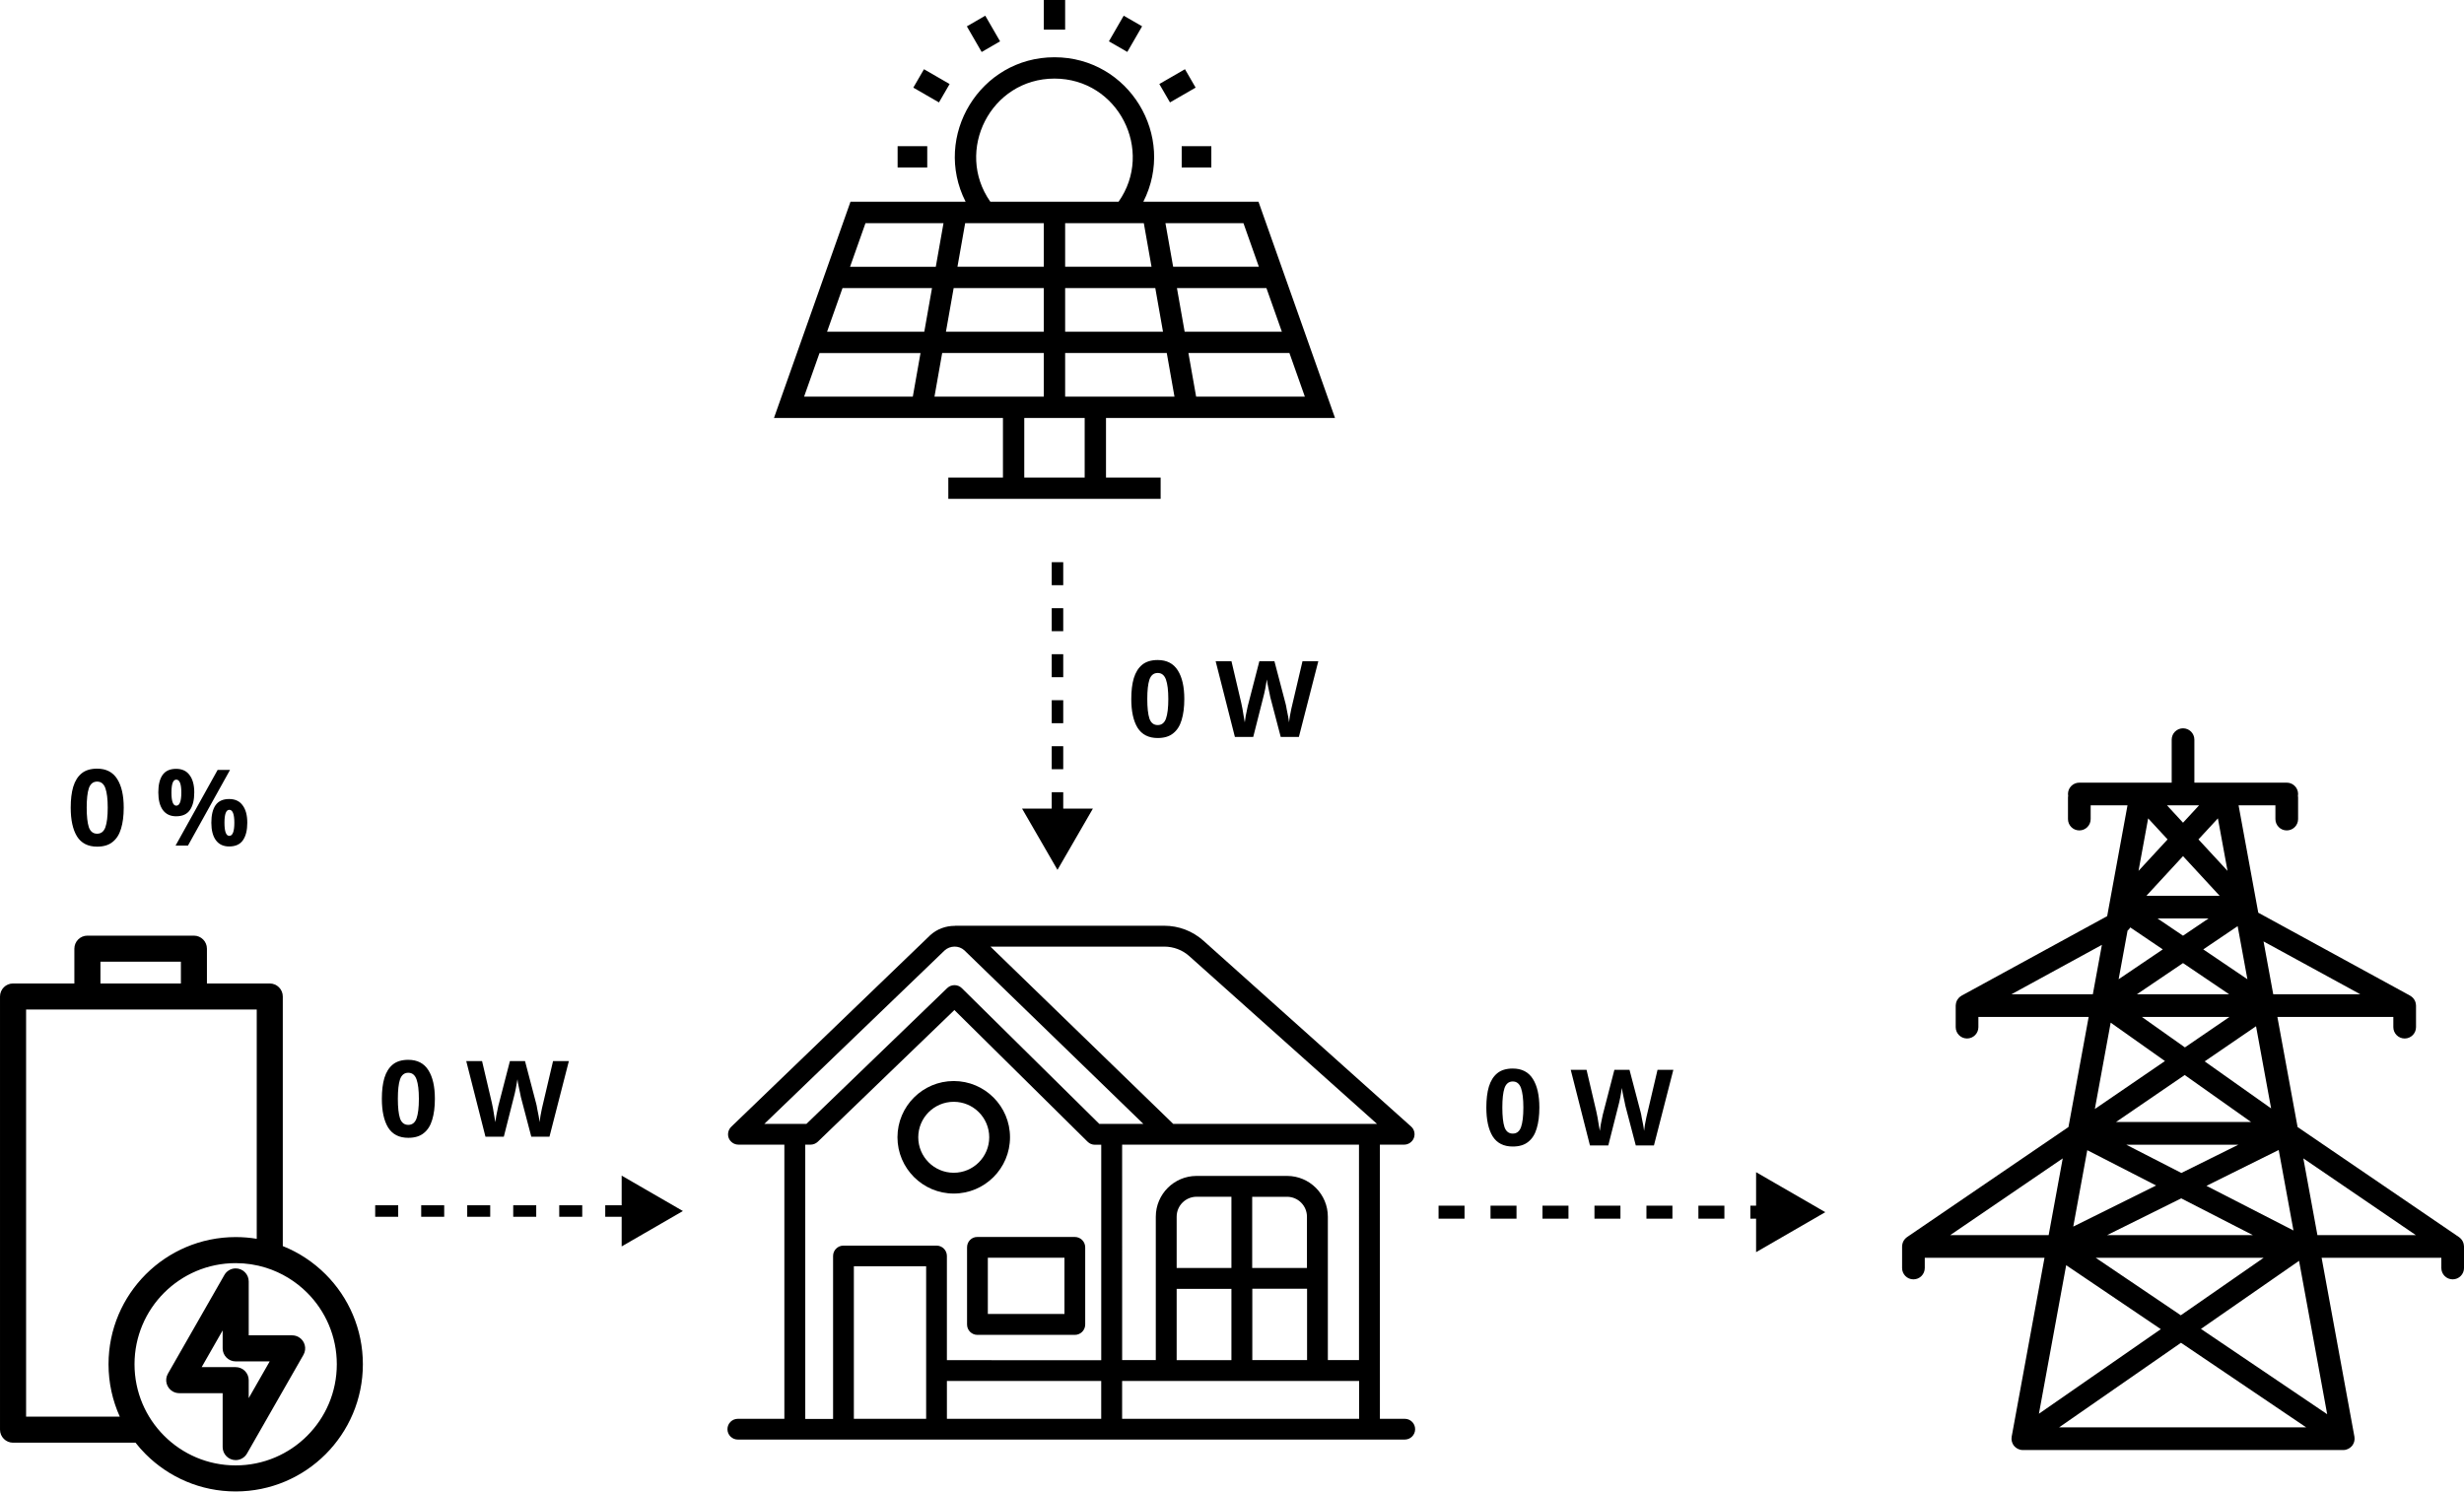
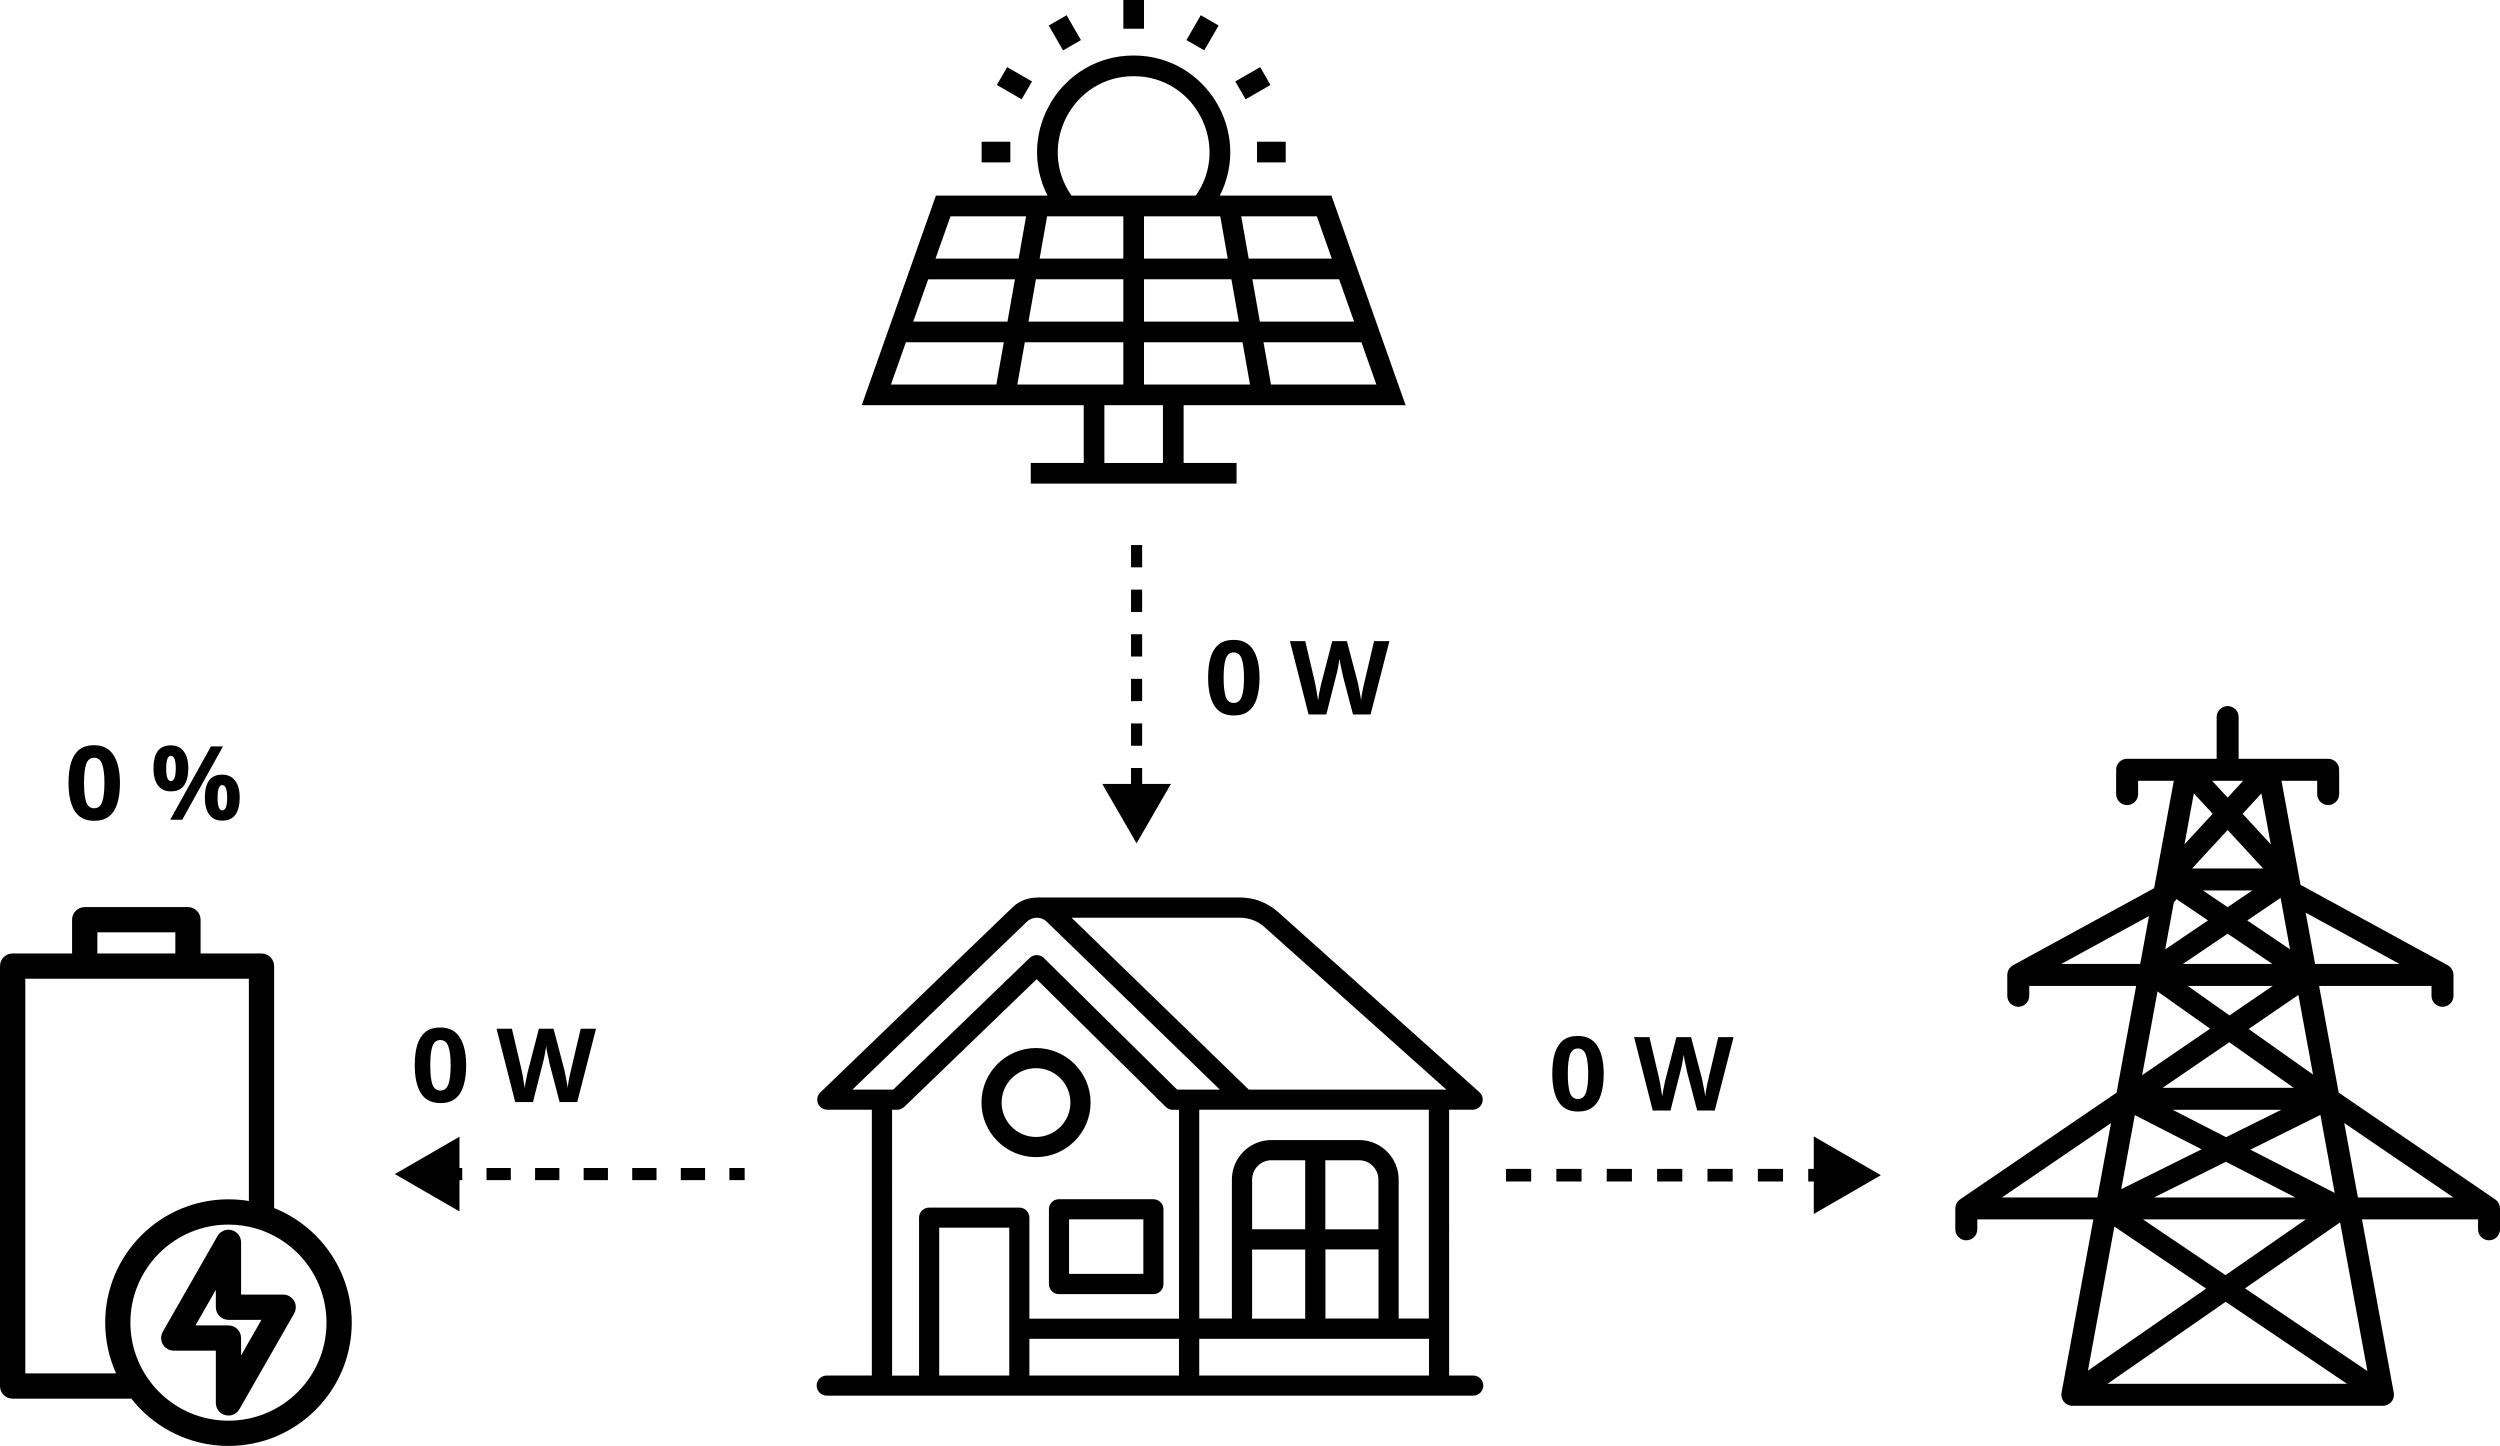
- <svg xmlns="http://www.w3.org/2000/svg" width="214.211" height="129.677" viewBox="0 0 214.211 129.677" version="1.1" id="svg1092" xml:space="preserve">
+ <svg xmlns="http://www.w3.org/2000/svg" width="224.211" height="129.677" viewBox="0 0 224.211 129.677" version="1.1" id="svg1092" xml:space="preserve">
  <defs id="defs1086">
    <marker style="overflow:visible" id="TriangleStart" refX="0" refY="0" orient="auto-start-reverse" markerWidth="5.324" markerHeight="6.155" viewBox="0 0 5.324 6.155" preserveAspectRatio="xMidYMid">
      <path transform="scale(0.5)" style="fill:context-stroke;fill-rule:evenodd;stroke:context-stroke;stroke-width:1pt" d="M 5.77,0 -2.88,5 V -5 Z" id="path135" />
    </marker>
    <marker style="overflow:visible" id="TriangleStart-3" refX="0" refY="0" orient="auto-start-reverse" markerWidth="5.324" markerHeight="6.155" viewBox="0 0 5.324 6.155" preserveAspectRatio="xMidYMid">
      <path transform="scale(0.5)" style="fill:context-stroke;fill-rule:evenodd;stroke:context-stroke;stroke-width:1pt" d="M 5.77,0 -2.88,5 V -5 Z" id="path135-6" />
    </marker>
-     <marker style="overflow:visible" id="TriangleStart-3-5" refX="0" refY="0" orient="auto-start-reverse" markerWidth="5.324" markerHeight="6.155" viewBox="0 0 5.324 6.155" preserveAspectRatio="xMidYMid">
-       <path transform="scale(0.5)" style="fill:context-stroke;fill-rule:evenodd;stroke:context-stroke;stroke-width:1pt" d="M 5.77,0 -2.88,5 V -5 Z" id="path135-6-3" />
-     </marker>
  </defs>
-   <g id="layer2" transform="translate(-4.525253,-7.261038)">
+   <g id="layer2" transform="translate(5.474747,-7.261038)">
    <path d="m 79.115,24.804 h 9.357 c -2.898,-5.714 1.248,-12.565 7.725,-12.565 6.477,0 10.623,6.85 7.725,12.565 h 10.013 l 6.651,18.796 h -19.909 v 5.181 h 4.75 v 1.854 H 86.968 v -1.854 h 4.75 V 43.601 H 71.812 L 78.463,24.804 Z M 97.125,7.261 v 2.576 h -1.854 v -2.576 z m -7.257,4.521 -1.287,-2.229 1.6,-0.927 1.287,2.229 z m -3.713,4.385 0.927,-1.6 -2.229,-1.287 -0.927,1.6 z m 23.679,5.657 v -1.854 h -2.576 v 1.854 z m -24.697,0 v -1.854 h -2.576 v 1.854 z m 23.332,-6.945 -0.927,-1.6 -2.229,1.287 0.927,1.6 z m -4.653,-5.332 -1.287,2.229 -1.6,-0.921 1.287,-2.229 z M 90.624,24.805 h 11.144 c 3.128,-4.444 -0.024,-10.711 -5.571,-10.711 -5.545,0 -8.7,6.266 -5.574,10.711 z m 2.947,23.977 h 5.252 V 43.601 H 93.572 Z M 106.63,41.747 105.96,37.954 h -8.835 v 3.792 h 9.506 z m -0.998,-5.646 -0.67,-3.792 h -7.837 v 3.792 z m -0.998,-5.646 -0.67,-3.792 h -6.839 v 3.792 z m 1.21,-3.792 0.67,3.792 h 7.453 l -1.341,-3.792 z m 1,5.646 0.67,3.792 h 8.451 l -1.341,-3.792 z m 0.998,5.646 0.67,3.792 h 9.452 l -1.341,-3.792 z m -12.572,3.792 v -3.792 h -8.835 l -0.67,3.792 h 9.506 z m 0,-5.646 v -3.792 h -7.837 l -0.67,3.792 z m 0,-5.646 v -3.792 h -6.837 l -0.67,3.792 z m -11.388,11.293 0.67,-3.792 h -8.781 l -1.341,3.792 z m 0.998,-5.646 0.67,-3.792 h -7.781 l -1.341,3.792 z m 1,-5.646 0.67,-3.792 h -6.783 l -1.341,3.792 z" fill-rule="evenodd" id="path227" style="stroke-width:0.552" />
    <path d="m 88.597,115.715 v 6.709 c 0,0.5 0.405,0.902 0.902,0.902 H 97.967 c 0.5,0 0.902,-0.405 0.902,-0.902 v -6.709 c 0,-0.5 -0.405,-0.902 -0.902,-0.902 h -8.468 c -0.497,-0.012 -0.902,0.393 -0.902,0.902 z m 1.807,0.902 h 6.661 v 4.892 h -6.661 z" id="path482" style="stroke-width:0.621" />
    <path d="m 87.44,111.038 c 2.7,0 4.892,-2.193 4.892,-4.892 0,-2.7 -2.193,-4.892 -4.892,-4.892 -2.7,0 -4.892,2.193 -4.892,4.892 0,2.69 2.193,4.892 4.892,4.892 z m 0,-7.978 c 1.703,0 3.085,1.383 3.085,3.085 0,1.703 -1.383,3.085 -3.085,3.085 -1.703,0 -3.085,-1.383 -3.085,-3.085 0,-1.703 1.383,-3.085 3.085,-3.085 z" id="path484" style="stroke-width:0.621" />
    <path d="m 126.653,130.626 h -2.164 l -0.002,-23.84 h 2.108 c 0.376,0 0.715,-0.235 0.847,-0.582 0.131,-0.349 0.039,-0.752 -0.245,-0.997 L 109.144,89.05 c -0.941,-0.837 -2.144,-1.298 -3.405,-1.298 H 87.581 c -0.019,0 -0.039,0.01 -0.056,0.01 -0.762,0 -1.533,0.264 -2.134,0.817 l -17.294,16.653 c -0.264,0.255 -0.349,0.65 -0.216,0.987 0.141,0.34 0.471,0.565 0.837,0.565 h 3.997 v 23.84 H 68.669 c -0.5,0 -0.902,0.405 -0.902,0.902 0,0.5 0.405,0.902 0.902,0.902 h 57.981 c 0.5,0 0.902,-0.405 0.902,-0.902 0.002,-0.5 -0.403,-0.902 -0.9,-0.902 z m -41.612,0 h -6.284 v -13.265 h 6.284 z m 1.805,-3.294 h 13.415 v 3.294 H 86.846 Z m 15.232,0 h 20.605 v 3.294 h -20.605 z m 14.337,-16.013 c 0.961,0 1.732,0.781 1.732,1.732 v 4.46 h -4.761 v -6.192 z m 1.742,14.196 h -4.761 v -6.2 h 4.761 z m -6.576,-8.007 h -4.761 v -4.46 c 0,-0.961 0.781,-1.732 1.732,-1.732 h 3.029 z m -4.761,1.817 h 4.761 v 6.2 h -4.761 z m 15.863,6.19 h -2.719 v -12.464 c 0,-1.957 -1.591,-3.546 -3.546,-3.546 h -7.866 c -1.957,0 -3.546,1.591 -3.546,3.546 v 12.464 h -2.925 l -0.002,-18.73 h 20.592 l 0.002,18.73 z M 107.93,90.406 124.235,104.979 H 106.519 L 90.63,89.567 h 15.108 c 0.81,0 1.591,0.293 2.193,0.839 z M 86.639,89.907 c 0.49,-0.451 1.252,-0.451 1.722,-0.019 l 15.562,15.092 h -3.83 L 88.145,93.181 c -0.349,-0.349 -0.912,-0.349 -1.271,-0.01 L 74.635,104.979 h -3.66 z m -12.108,16.879 h 0.461 c 0.235,0 0.461,-0.095 0.631,-0.255 l 11.873,-11.449 11.581,11.449 c 0.17,0.17 0.395,0.264 0.64,0.264 h 0.546 v 18.732 l -13.418,-0.002 v -9.059 c 0,-0.5 -0.405,-0.902 -0.902,-0.902 h -8.091 c -0.5,0 -0.902,0.405 -0.902,0.902 v 14.167 h -2.418 z" id="path486" style="stroke-width:0.621" />
    <path d="m 218.733,115.625 c -1.6e-4,-0.011 -0.003,-0.022 -0.003,-0.033 -0.004,-0.086 -0.02,-0.169 -0.045,-0.248 -0.005,-0.016 -0.009,-0.032 -0.015,-0.048 -0.032,-0.086 -0.075,-0.165 -0.128,-0.237 -0.01,-0.013 -0.021,-0.025 -0.031,-0.037 -0.06,-0.073 -0.127,-0.14 -0.205,-0.194 -9.2e-4,-6.5e-4 -0.002,-0.002 -0.002,-0.002 l -0.002,-0.001 c -0.001,-9.2e-4 -0.003,-0.002 -0.004,-0.003 l -14.029,-9.567 -1.756,-9.572 h 10.08 v 0.887 c 0,0.545 0.442,0.986 0.986,0.986 0.544,0 0.986,-0.441 0.986,-0.986 v -1.873 c 0,-0.019 -0.005,-0.038 -0.006,-0.057 -0.001,-0.02 -0.004,-0.039 -0.006,-0.059 -0.011,-0.097 -0.033,-0.19 -0.07,-0.276 -0.001,-0.003 -0.004,-0.006 -0.005,-0.009 -0.039,-0.087 -0.092,-0.166 -0.153,-0.238 -0.01,-0.012 -0.018,-0.023 -0.029,-0.035 -0.066,-0.07 -0.142,-0.129 -0.225,-0.177 -0.008,-0.004 -0.012,-0.012 -0.02,-0.016 l -13.2,-7.212 -1.712,-9.334 h 3.202 v 1.194 c 0,0.545 0.442,0.986 0.986,0.986 0.544,0 0.986,-0.441 0.986,-0.986 v -1.873 c 0,-0.053 -0.007,-0.103 -0.015,-0.154 0.008,-0.05 0.015,-0.101 0.015,-0.154 0,-0.545 -0.442,-0.986 -0.986,-0.986 h -5.371 -2.66 v -3.739 c 0,-0.545 -0.441,-0.986 -0.986,-0.986 -0.545,0 -0.986,0.441 -0.986,0.986 v 3.739 h -2.659 -5.371 c -0.545,0 -0.986,0.441 -0.986,0.986 0,0.053 0.007,0.103 0.015,0.154 -0.008,0.05 -0.015,0.101 -0.015,0.154 v 1.873 c 0,0.545 0.441,0.986 0.986,0.986 0.545,0 0.986,-0.441 0.986,-0.986 v -1.194 h 3.202 l -1.767,9.633 -12.654,6.913 c -0.008,0.004 -0.013,0.012 -0.021,0.016 -0.083,0.048 -0.159,0.107 -0.224,0.177 -0.011,0.011 -0.019,0.024 -0.029,0.036 -0.061,0.071 -0.113,0.149 -0.152,0.236 -0.002,0.004 -0.004,0.007 -0.006,0.011 -0.037,0.086 -0.058,0.179 -0.07,0.275 -0.002,0.02 -0.005,0.039 -0.006,0.059 -0.001,0.019 -0.006,0.037 -0.006,0.056 v 1.873 c 0,0.545 0.441,0.986 0.986,0.986 0.545,0 0.986,-0.441 0.986,-0.986 V 95.681 h 9.587 l -1.756,9.572 -14.03,9.568 c -6.6e-4,4.8e-4 -10e-4,9.2e-4 -0.002,0.001 l -0.003,0.002 c -0.001,9.8e-4 -0.002,0.002 -0.004,0.004 -0.077,0.053 -0.144,0.12 -0.203,0.193 -0.011,0.013 -0.022,0.025 -0.031,0.038 -0.053,0.072 -0.096,0.152 -0.127,0.237 -0.006,0.016 -0.01,0.033 -0.015,0.049 -0.025,0.079 -0.041,0.161 -0.045,0.247 -5.2e-4,0.011 -0.003,0.022 -0.003,0.033 -8e-5,0.005 -10e-4,0.009 -10e-4,0.014 v 1.873 c 0,0.545 0.441,0.986 0.986,0.986 0.545,0 0.986,-0.441 0.986,-0.986 v -0.887 h 10.408 l -2.853,15.552 c -1.2e-4,6.6e-4 -4e-5,0.001 -1.6e-4,0.002 -0.012,0.067 -0.016,0.135 -0.014,0.203 6e-4,0.022 0.005,0.043 0.007,0.064 0.004,0.046 0.01,0.092 0.021,0.138 0.006,0.025 0.015,0.049 0.023,0.073 0.013,0.04 0.027,0.08 0.045,0.118 0.013,0.026 0.028,0.051 0.042,0.076 0.013,0.021 0.022,0.044 0.036,0.065 0.008,0.011 0.018,0.019 0.027,0.03 0.01,0.013 0.016,0.027 0.026,0.039 0.02,0.024 0.045,0.043 0.067,0.064 0.022,0.022 0.044,0.045 0.068,0.065 0.036,0.029 0.075,0.053 0.114,0.077 0.025,0.015 0.049,0.033 0.075,0.045 0.047,0.023 0.097,0.039 0.148,0.055 0.021,0.006 0.041,0.016 0.062,0.021 0.073,0.017 0.147,0.027 0.224,0.027 h 13.927 13.927 c 0.077,0 0.152,-0.01 0.225,-0.027 0.024,-0.006 0.045,-0.016 0.069,-0.024 0.049,-0.015 0.097,-0.031 0.142,-0.053 0.027,-0.013 0.052,-0.032 0.078,-0.048 0.038,-0.024 0.076,-0.048 0.112,-0.077 0.025,-0.021 0.047,-0.044 0.07,-0.067 0.02,-0.02 0.043,-0.037 0.062,-0.059 0.012,-0.014 0.019,-0.031 0.03,-0.045 0.009,-0.012 0.021,-0.021 0.03,-0.034 0.013,-0.019 0.02,-0.039 0.032,-0.059 0.015,-0.025 0.029,-0.051 0.042,-0.077 0.018,-0.038 0.032,-0.078 0.045,-0.117 0.008,-0.025 0.016,-0.049 0.022,-0.074 0.011,-0.045 0.016,-0.09 0.02,-0.135 0.002,-0.022 0.006,-0.045 0.007,-0.067 0.001,-0.056 -0.004,-0.111 -0.012,-0.166 -0.002,-0.011 -3.2e-4,-0.023 -0.002,-0.034 l -2.852,-15.552 h 10.408 v 0.887 c 0,0.545 0.442,0.986 0.986,0.986 0.544,0 0.986,-0.441 0.986,-0.986 v -1.873 c 0,-0.005 -0.001,-0.009 -0.001,-0.014 z m -24.423,15.744 H 183.533 l 10.599,-7.357 10.886,7.357 z m 0,-54.085 h 1.393 l -1.393,1.509 -1.393,-1.509 z m 4.811,29.506 -4.955,2.458 -4.792,-2.458 z m -10.64,-1.972 5.974,-4.086 5.773,4.086 z m 7.71,-5.273 4.466,-3.054 1.31,7.143 z m 2.157,-3.864 -3.874,2.649 -3.743,-2.649 z m -8.047,-1.972 4.008,-2.71 4.008,2.71 z m 5.768,-3.9 2.99,-2.022 0.847,4.617 z m 0.458,-2.69 -2.218,1.499 -2.218,-1.499 z m -5.401,-1.972 3.183,-3.448 3.183,3.448 z m 4.525,-4.901 1.69,-1.83 0.838,4.567 z m -2.684,-1.21e-4 -2.527,2.737 0.838,-4.567 z m -3.479,7.929 c 0.098,-0.078 0.176,-0.172 0.236,-0.276 l 2.825,1.91 -3.837,2.594 z m -1.468,8.003 4.718,3.339 -6.095,4.169 z m 3.95,14.159 -7.203,3.573 1.218,-6.643 z m 8.638,6.288 h 0.708 l -7.2,4.997 -7.395,-4.997 h 1.289 z m -12.598,-1.972 h -0.303 l 6.444,-3.197 6.232,3.197 z m 4.368,8.175 -10.596,7.354 2.369,-12.914 z m 3.489,-0.021 8.529,-5.92 2.446,13.337 z m 0.479,-12.44 6.282,-3.117 1.283,6.998 z M 209.718,93.709 h -7.566 l -0.843,-4.594 z m -22.461,-4.295 -0.788,4.295 H 179.395 Z M 174.068,114.653 l 9.784,-6.672 -1.224,6.672 z m 31.925,0 -1.224,-6.673 9.784,6.673 z" id="path538" style="stroke-width:0.657" />
-     <path d="M 16.311,132.7 H 5.659 c -0.624,0 -1.133,-0.507 -1.133,-1.133 V 93.905 c 0,-0.626 0.507,-1.133 1.133,-1.133 h 5.331 v -3.026 c 0,-0.624 0.507,-1.133 1.133,-1.133 h 9.259 c 0.624,0 1.133,0.507 1.133,1.133 v 3.026 h 5.462 c 0.624,0 1.133,0.507 1.133,1.133 v 21.7 c 1.407,0.561 2.671,1.403 3.724,2.456 2.001,2.001 3.238,4.765 3.238,7.82 0,3.053 -1.239,5.817 -3.238,7.82 -2.001,2.001 -4.765,3.238 -7.82,3.238 -3.053,0 -5.817,-1.237 -7.82,-3.238 -0.316,-0.316 -0.611,-0.648 -0.885,-0.998 z m 7.571,-9.762 -1.825,3.192 h 2.957 c 0.626,0 1.133,0.507 1.133,1.133 v 1.561 l 1.825,-3.192 h -2.957 c -0.624,0 -1.133,-0.507 -1.133,-1.133 z m -4.759,3.762 4.882,-8.535 c 0.187,-0.366 0.57,-0.619 1.01,-0.619 0.626,0 1.133,0.507 1.133,1.133 v 4.687 h 3.776 c 0.191,0 0.384,0.048 0.563,0.15 0.542,0.31 0.73,1.002 0.42,1.544 l -4.882,8.535 c -0.187,0.366 -0.57,0.619 -1.01,0.619 -0.624,0 -1.133,-0.507 -1.133,-1.133 v -4.687 h -3.776 c -0.191,-0.002 -0.384,-0.048 -0.563,-0.15 -0.542,-0.31 -0.731,-1.002 -0.42,-1.544 z m 8.519,-9.213 h -0.004 l -0.01,-0.004 c -0.827,-0.258 -1.704,-0.395 -2.615,-0.395 -2.429,0 -4.626,0.985 -6.218,2.575 -1.592,1.592 -2.575,3.789 -2.575,6.218 0,2.429 0.985,4.628 2.575,6.218 1.592,1.592 3.789,2.575 6.218,2.575 2.429,0 4.628,-0.985 6.218,-2.575 1.592,-1.59 2.575,-3.787 2.575,-6.218 0,-2.429 -0.985,-4.626 -2.575,-6.218 -0.993,-0.991 -2.217,-1.746 -3.589,-2.176 z M 26.845,114.974 V 95.037 H 6.794 v 35.397 h 8.145 c -0.628,-1.39 -0.979,-2.932 -0.979,-4.554 0,-3.053 1.237,-5.817 3.238,-7.82 2.001,-2.001 4.765,-3.238 7.82,-3.238 0.623,0 1.235,0.052 1.829,0.15 z M 13.257,92.772 h 6.995 v -1.893 h -6.995 z" id="path624" style="stroke-width:0.493" />
+     <path d="M 6.311,132.7 H -4.341 c -0.624,0 -1.133,-0.507 -1.133,-1.133 V 93.905 c 0,-0.626 0.507,-1.133 1.133,-1.133 H 0.99 v -3.026 c 0,-0.624 0.507,-1.133 1.133,-1.133 h 9.259 c 0.624,0 1.133,0.507 1.133,1.133 v 3.026 h 5.462 c 0.624,0 1.133,0.507 1.133,1.133 v 21.7 c 1.407,0.561 2.671,1.403 3.724,2.456 2.001,2.001 3.238,4.765 3.238,7.82 0,3.053 -1.239,5.817 -3.238,7.82 -2.001,2.001 -4.765,3.238 -7.82,3.238 -3.053,0 -5.817,-1.237 -7.82,-3.238 -0.316,-0.316 -0.611,-0.648 -0.885,-0.998 z m 7.571,-9.762 -1.825,3.192 h 2.957 c 0.626,0 1.133,0.507 1.133,1.133 v 1.561 l 1.825,-3.192 h -2.957 c -0.624,0 -1.133,-0.507 -1.133,-1.133 z m -4.759,3.762 4.882,-8.535 c 0.187,-0.366 0.57,-0.619 1.01,-0.619 0.626,0 1.133,0.507 1.133,1.133 v 4.687 h 3.776 c 0.191,0 0.384,0.048 0.563,0.15 0.542,0.31 0.73,1.002 0.42,1.544 l -4.882,8.535 c -0.187,0.366 -0.57,0.619 -1.01,0.619 -0.624,0 -1.133,-0.507 -1.133,-1.133 v -4.687 h -3.776 c -0.191,-0.002 -0.384,-0.048 -0.563,-0.15 -0.542,-0.31 -0.731,-1.002 -0.42,-1.544 z m 8.519,-9.213 h -0.004 l -0.01,-0.004 c -0.827,-0.258 -1.704,-0.395 -2.615,-0.395 -2.429,0 -4.626,0.985 -6.218,2.575 -1.592,1.592 -2.575,3.789 -2.575,6.218 0,2.429 0.985,4.628 2.575,6.218 1.592,1.592 3.789,2.575 6.218,2.575 2.429,0 4.628,-0.985 6.218,-2.575 1.592,-1.59 2.575,-3.787 2.575,-6.218 0,-2.429 -0.985,-4.626 -2.575,-6.218 -0.993,-0.991 -2.217,-1.746 -3.589,-2.176 z M 16.845,114.974 V 95.037 H -3.206 V 130.433 H 4.939 c -0.628,-1.39 -0.979,-2.932 -0.979,-4.554 0,-3.053 1.237,-5.817 3.238,-7.82 2.001,-2.001 4.765,-3.238 7.82,-3.238 0.623,0 1.235,0.052 1.829,0.15 z M 3.257,92.772 H 10.251 V 90.879 H 3.257 Z" id="path624" style="stroke-width:0.493" />
    <path style="fill:none;fill-rule:evenodd;stroke:#000000;stroke-width:1.13px;stroke-linecap:butt;stroke-linejoin:miter;stroke-dasharray:2.259, 2.259;stroke-dashoffset:0;stroke-opacity:1;marker-end:url(#TriangleStart)" d="m 129.588,112.657 h 29.609" id="path746" />
    <path style="fill:none;fill-rule:evenodd;stroke:#000000;stroke-width:1px;stroke-linecap:butt;stroke-linejoin:miter;stroke-dasharray:2, 2;stroke-dashoffset:0;stroke-opacity:1;marker-end:url(#TriangleStart-3)" d="M 96.459,56.142 V 79.343" id="path746-7" />
-     <path style="fill:none;fill-rule:evenodd;stroke:#000000;stroke-width:1px;stroke-linecap:butt;stroke-linejoin:miter;stroke-dasharray:2, 2;stroke-dashoffset:0;stroke-opacity:1;marker-end:url(#TriangleStart-3-5)" d="M 37.143,112.557 H 60.344" id="path746-7-5" />
+     <path style="fill:none;fill-rule:evenodd;stroke:#000000;stroke-width:1.089px;stroke-linecap:butt;stroke-linejoin:miter;stroke-dasharray:2.178, 2.178;stroke-dashoffset:0;stroke-opacity:1;marker-start:url(#TriangleStart)" d="m 33.802,112.557 h 27.508" id="path746-7-5" />
    <text xml:space="preserve" style="font-style:normal;font-variant:normal;font-weight:normal;font-stretch:normal;font-size:9.213px;line-height:125%;font-family:Sans;-inkscape-font-specification:Sans;text-align:start;letter-spacing:0px;word-spacing:0px;writing-mode:lr-tb;text-anchor:start;fill:#000000;fill-opacity:1;stroke:none;stroke-width:0.768px;stroke-linecap:butt;stroke-linejoin:miter;stroke-opacity:1" x="133.415" y="106.857" id="text2642-9-1">
      <tspan id="tspan2640-3-9" x="133.415" y="106.857" style="font-style:normal;font-variant:normal;font-weight:bold;font-stretch:normal;font-size:9.213px;font-family:Sans;-inkscape-font-specification:'Sans, Bold';font-variant-ligatures:normal;font-variant-caps:normal;font-variant-numeric:normal;font-variant-east-asian:normal;stroke-width:0.768px" data-topic="stefan/house/export_power_raw" data-unit="W">0 W</tspan>
    </text>
    <text xml:space="preserve" style="font-style:normal;font-variant:normal;font-weight:normal;font-stretch:normal;font-size:9.213px;line-height:125%;font-family:Sans;-inkscape-font-specification:Sans;text-align:start;letter-spacing:0px;word-spacing:0px;writing-mode:lr-tb;text-anchor:start;fill:#000000;fill-opacity:1;stroke:none;stroke-width:0.768px;stroke-linecap:butt;stroke-linejoin:miter;stroke-opacity:1" x="102.547" y="71.337" id="text2642-9-1-4">
      <tspan id="tspan2640-3-9-7" x="102.547" y="71.337" style="font-style:normal;font-variant:normal;font-weight:bold;font-stretch:normal;font-size:9.213px;font-family:Sans;-inkscape-font-specification:'Sans, Bold';font-variant-ligatures:normal;font-variant-caps:normal;font-variant-numeric:normal;font-variant-east-asian:normal;stroke-width:0.768px" data-unit="W" data-topic="stefan/house/total_dc_power">0 W</tspan>
    </text>
-     <text xml:space="preserve" style="font-style:normal;font-variant:normal;font-weight:normal;font-stretch:normal;font-size:9.213px;line-height:125%;font-family:Sans;-inkscape-font-specification:Sans;text-align:start;letter-spacing:0px;word-spacing:0px;writing-mode:lr-tb;text-anchor:start;fill:#000000;fill-opacity:1;stroke:none;stroke-width:0.768px;stroke-linecap:butt;stroke-linejoin:miter;stroke-opacity:1" x="37.396" y="106.098" id="text2642-9-1-4-8">
-       <tspan id="tspan2640-3-9-7-4" x="37.396" y="106.098" style="font-style:normal;font-variant:normal;font-weight:bold;font-stretch:normal;font-size:9.213px;font-family:Sans;-inkscape-font-specification:'Sans, Bold';font-variant-ligatures:normal;font-variant-caps:normal;font-variant-numeric:normal;font-variant-east-asian:normal;stroke-width:0.768px" data-unit="W" data-topic="stefan/house/battery/power">0 W</tspan>
+     <text xml:space="preserve" style="font-style:normal;font-variant:normal;font-weight:normal;font-stretch:normal;font-size:9.213px;line-height:125%;font-family:Sans;-inkscape-font-specification:Sans;text-align:start;letter-spacing:0px;word-spacing:0px;writing-mode:lr-tb;text-anchor:start;fill:#000000;fill-opacity:1;stroke:none;stroke-width:0.768px;stroke-linecap:butt;stroke-linejoin:miter;stroke-opacity:1" x="31.396" y="106.098" id="text2642-9-1-4-8">
+       <tspan id="tspan2640-3-9-7-4" x="31.396" y="106.098" style="font-style:normal;font-variant:normal;font-weight:bold;font-stretch:normal;font-size:9.213px;font-family:Sans;-inkscape-font-specification:'Sans, Bold';font-variant-ligatures:normal;font-variant-caps:normal;font-variant-numeric:normal;font-variant-east-asian:normal;stroke-width:0.768px" data-unit="W" data-topic="stefan/house/battery/power">0 W</tspan>
    </text>
-     <text xml:space="preserve" style="font-style:normal;font-variant:normal;font-weight:normal;font-stretch:normal;font-size:9.213px;line-height:125%;font-family:Sans;-inkscape-font-specification:Sans;text-align:start;letter-spacing:0px;word-spacing:0px;writing-mode:lr-tb;text-anchor:start;fill:#000000;fill-opacity:1;stroke:none;stroke-width:0.768px;stroke-linecap:butt;stroke-linejoin:miter;stroke-opacity:1" x="10.344" y="80.784" id="text2642-9-1-4-8-5">
-       <tspan id="tspan2640-3-9-7-4-5" x="10.344" y="80.784" style="font-style:normal;font-variant:normal;font-weight:bold;font-stretch:normal;font-size:9.213px;font-family:Sans;-inkscape-font-specification:'Sans, Bold';font-variant-ligatures:normal;font-variant-caps:normal;font-variant-numeric:normal;font-variant-east-asian:normal;stroke-width:0.768px" data-unit="%" data-topic="stefan/house/battery/level">0 %</tspan>
+     <text xml:space="preserve" style="font-style:normal;font-variant:normal;font-weight:normal;font-stretch:normal;font-size:9.213px;line-height:125%;font-family:Sans;-inkscape-font-specification:Sans;text-align:start;letter-spacing:0px;word-spacing:0px;writing-mode:lr-tb;text-anchor:start;fill:#000000;fill-opacity:1;stroke:none;stroke-width:0.768px;stroke-linecap:butt;stroke-linejoin:miter;stroke-opacity:1" x="0.344" y="80.784" id="text2642-9-1-4-8-5">
+       <tspan id="tspan2640-3-9-7-4-5" x="0.344" y="80.784" style="font-style:normal;font-variant:normal;font-weight:bold;font-stretch:normal;font-size:9.213px;font-family:Sans;-inkscape-font-specification:'Sans, Bold';font-variant-ligatures:normal;font-variant-caps:normal;font-variant-numeric:normal;font-variant-east-asian:normal;stroke-width:0.768px" data-unit="%" data-topic="stefan/house/battery/level">0 %</tspan>
    </text>
  </g>
-   <g id="layer1" transform="translate(-4.525253,-177.8027)" />
+   <g id="layer1" transform="translate(5.474747,-177.8027)" />
</svg>
